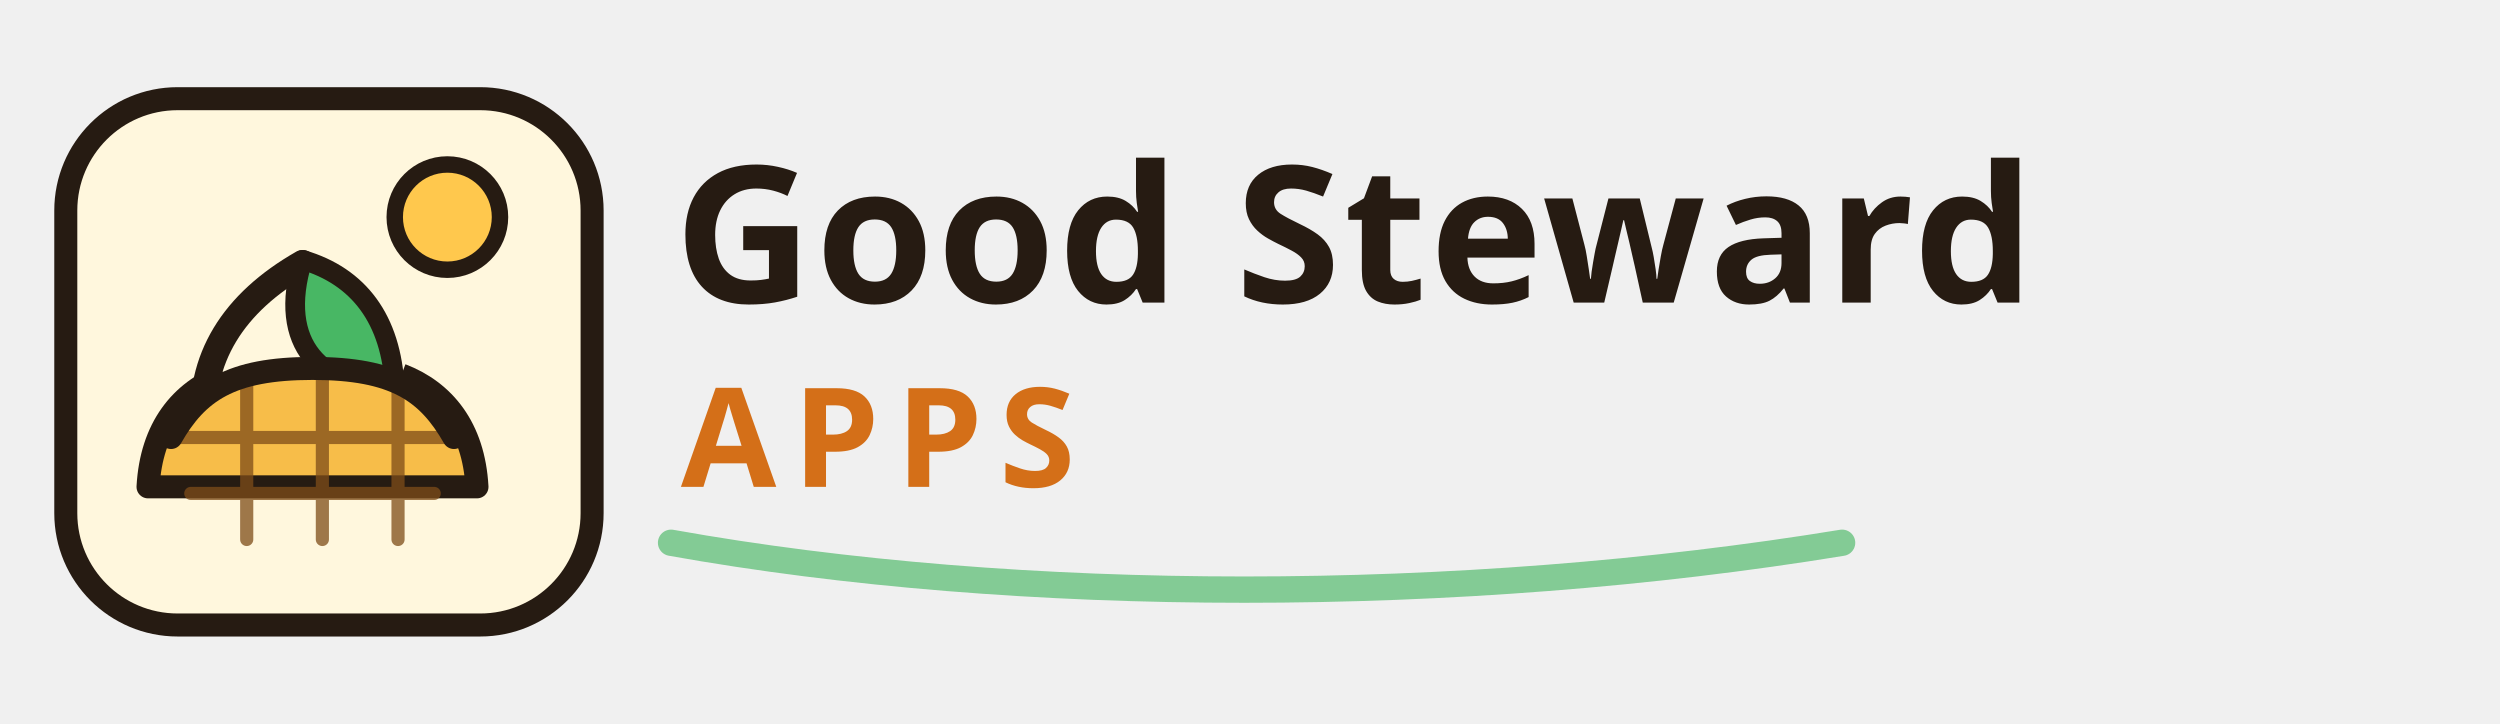
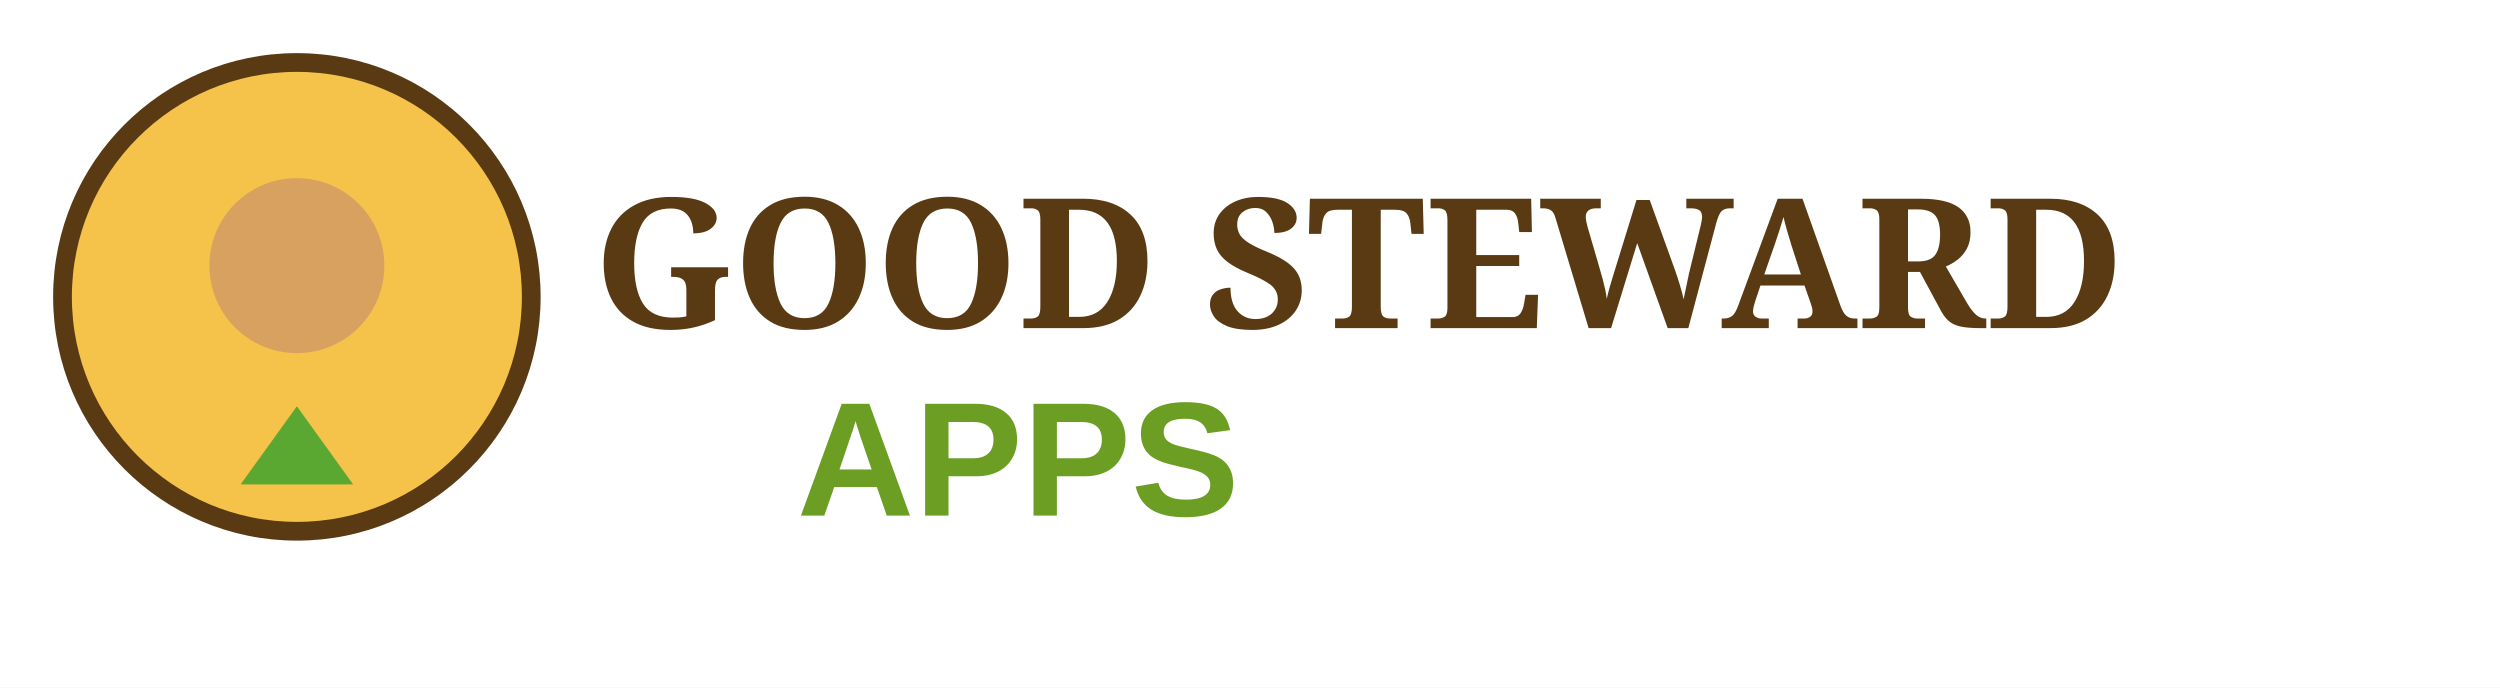
- <svg xmlns="http://www.w3.org/2000/svg" viewBox="0 0 760 220" role="img" aria-labelledby="title desc">
-   <rect width="760" height="220" rx="36" fill="none" />
-   <g transform="translate(20 30)">
-     <rect x="0" y="0" width="160" height="160" rx="34" fill="#fff7dd" stroke="#261b12" stroke-width="7" />
-     <circle cx="116" cy="36" r="16" fill="#ffc84d" stroke="#261b12" stroke-width="5" />
-     <path d="M42 101c-2-22 9-39 30-51" fill="none" stroke="#261b12" stroke-width="8" stroke-linecap="round" />
-     <path d="M72 49c17 5 27 18 28 39-22 0-36-13-28-39Z" fill="#48b764" stroke="#261b12" stroke-width="6" stroke-linejoin="round" />
-     <path d="M48 84c-13 5-22 16-23 34h100c-1-18-10-29-23-34" fill="#f7bd49" stroke="#261b12" stroke-width="7" stroke-linejoin="round" />
-     <path d="M32 103h86M38 120h74M55 86v48M78 83v51M101 87v47" fill="none" stroke="#7d4c18" stroke-width="4" stroke-linecap="round" opacity=".75" />
-     <path d="M32 103c8-14 18-21 43-21s35 7 43 21" fill="none" stroke="#261b12" stroke-width="7" stroke-linecap="round" />
-   </g>
-   <g font-family="Trebuchet MS, Avenir Next, Segoe UI, sans-serif" fill="#261b12">
-     <text x="205" y="92" font-size="58" font-weight="900" letter-spacing="1">Good Steward</text>
-     <text x="207" y="148" font-size="42" font-weight="800" fill="#d46f18" letter-spacing="5">APPS</text>
-     <path d="M204 165c106 19 240 19 356 0" fill="none" stroke="#48b764" stroke-width="8" stroke-linecap="round" opacity=".65" />
-   </g>
+ <svg xmlns="http://www.w3.org/2000/svg" width="800" height="220" viewBox="0 0 800 220">
+   <rect width="100%" height="100%" fill="white" />
+   <circle cx="95" cy="95" r="75" fill="#f6c34a" stroke="#5a3a12" stroke-width="6" />
+   <path d="M95 130 l-18 25 h36z" fill="#5aa832" />
+   <circle cx="95" cy="85" r="28" fill="#d9a15f" />
+   <text x="190" y="105" font-size="58" font-family="Georgia" font-weight="700" fill="#5a3a12">GOOD STEWARD</text>
+   <text x="255" y="165" font-size="52" font-family="Arial" font-weight="700" fill="#6b9e23">APPS</text>
</svg>
